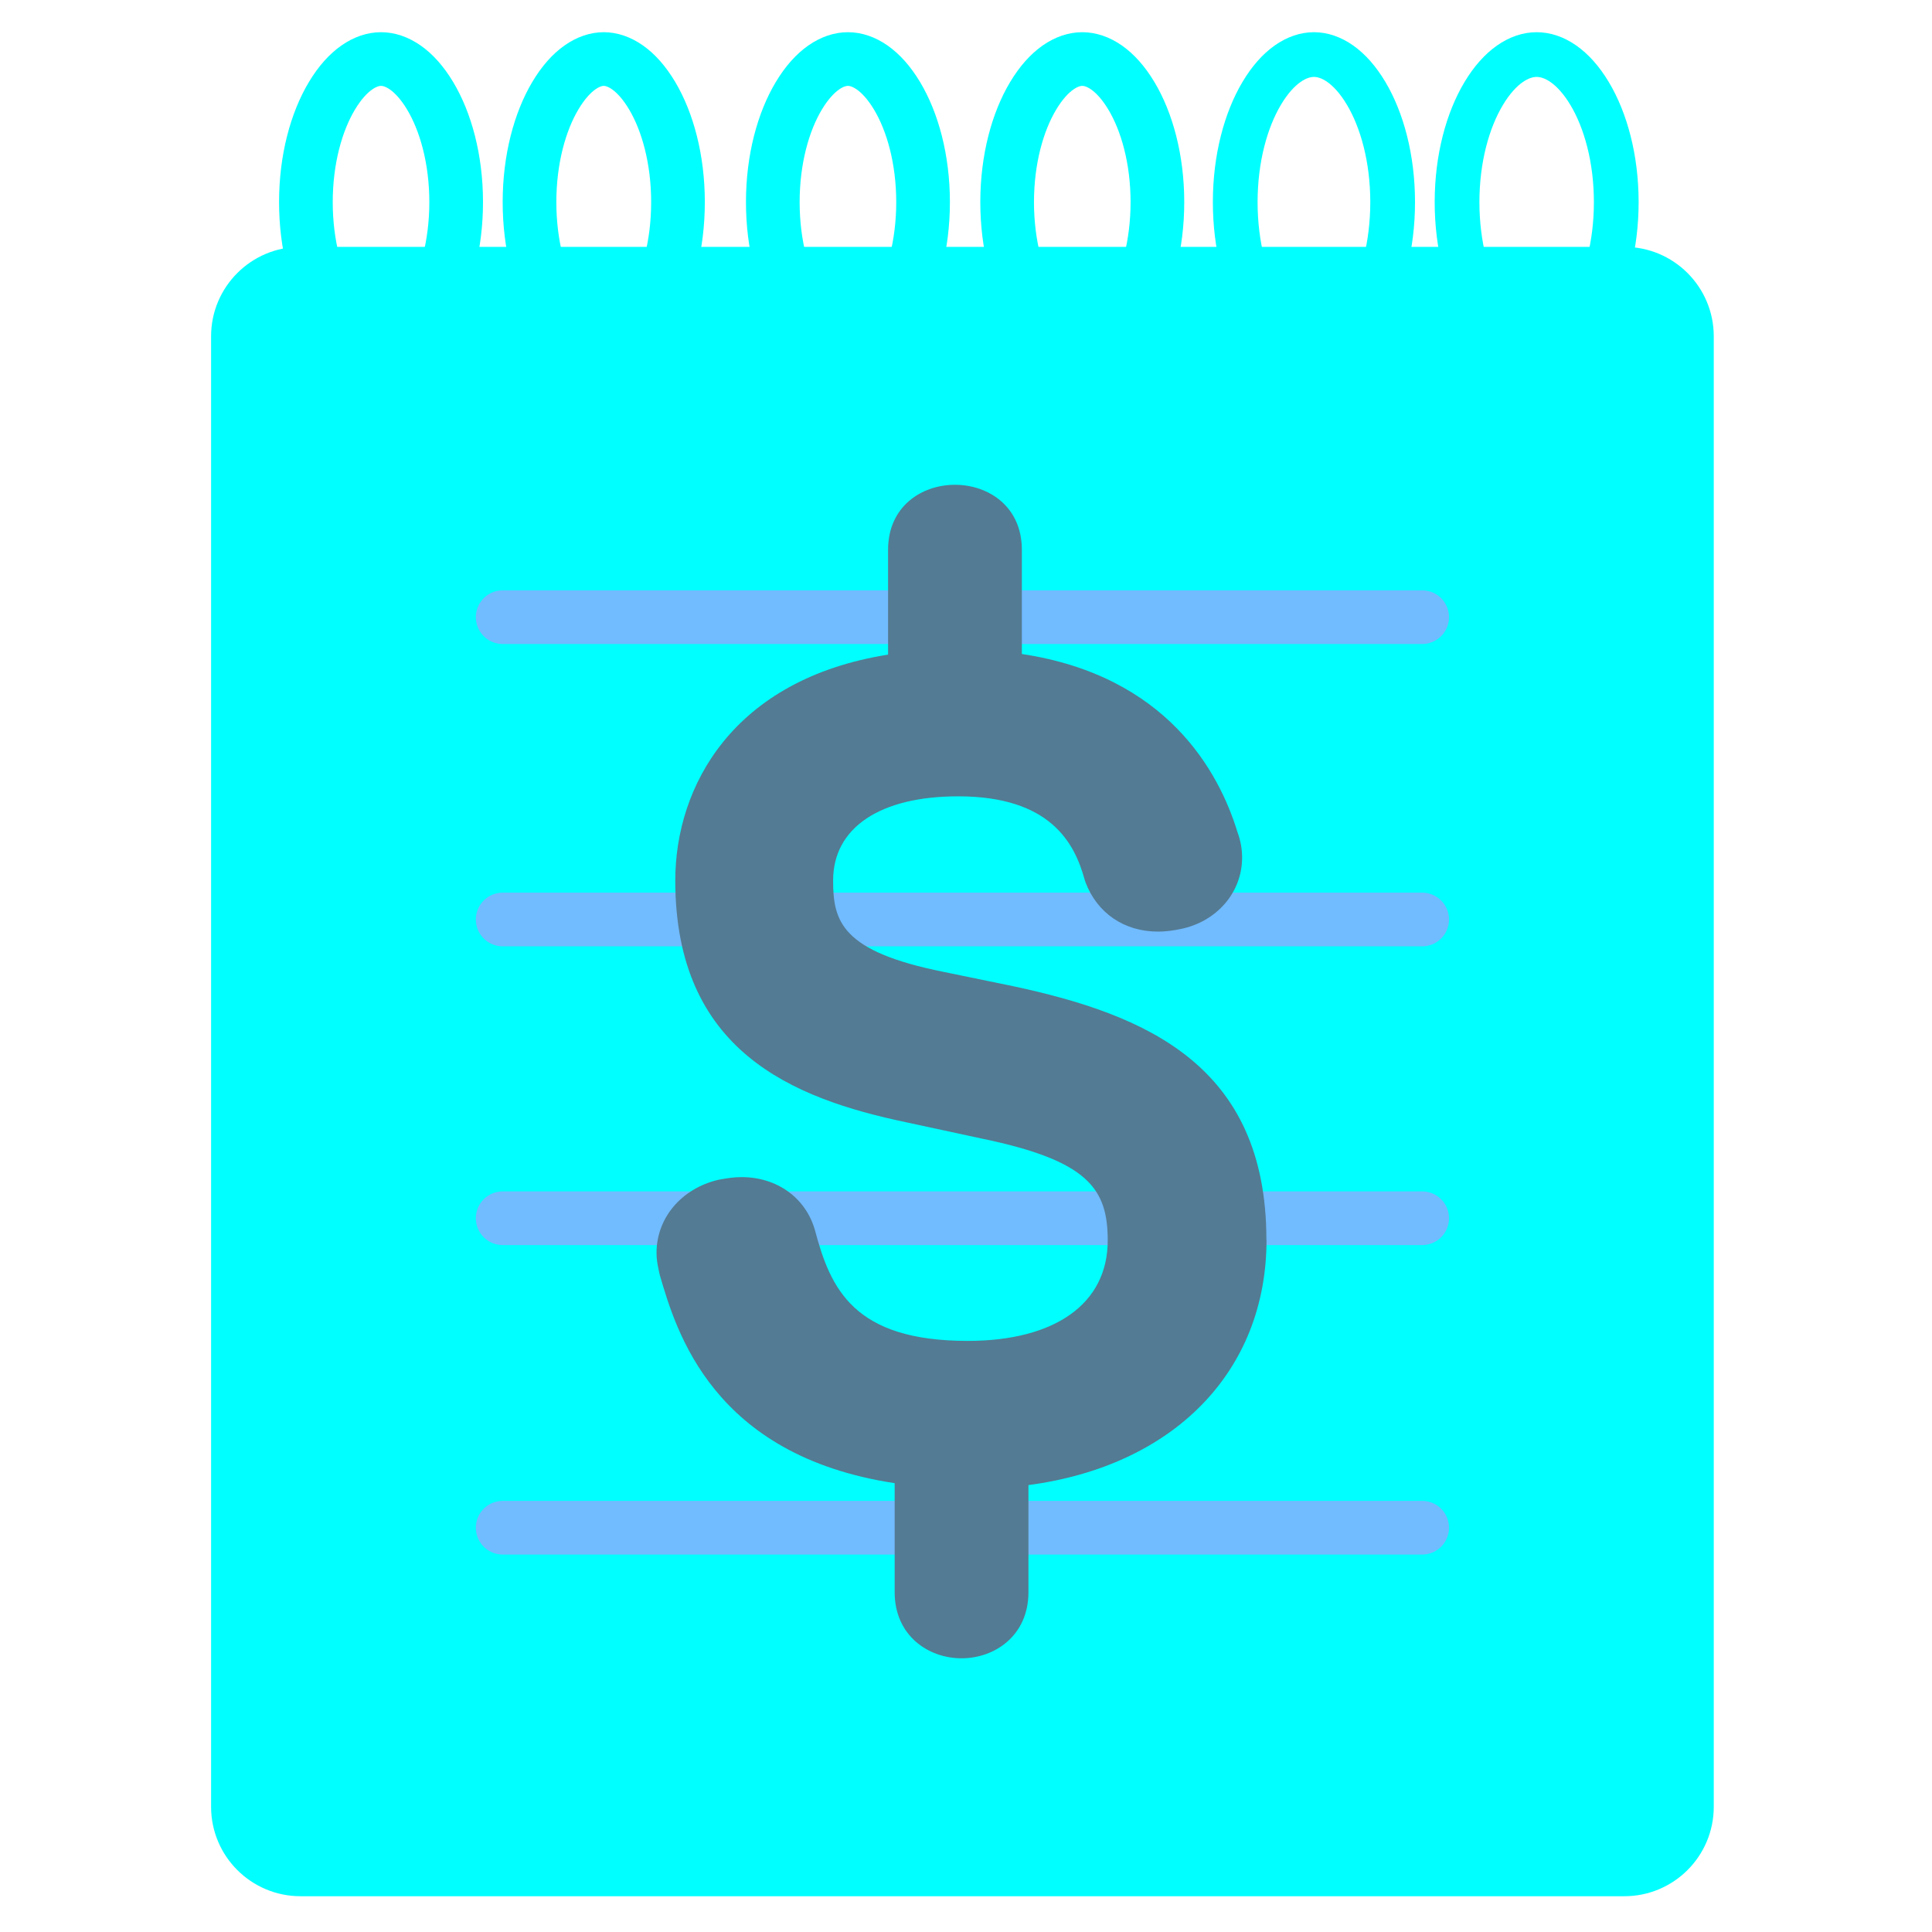
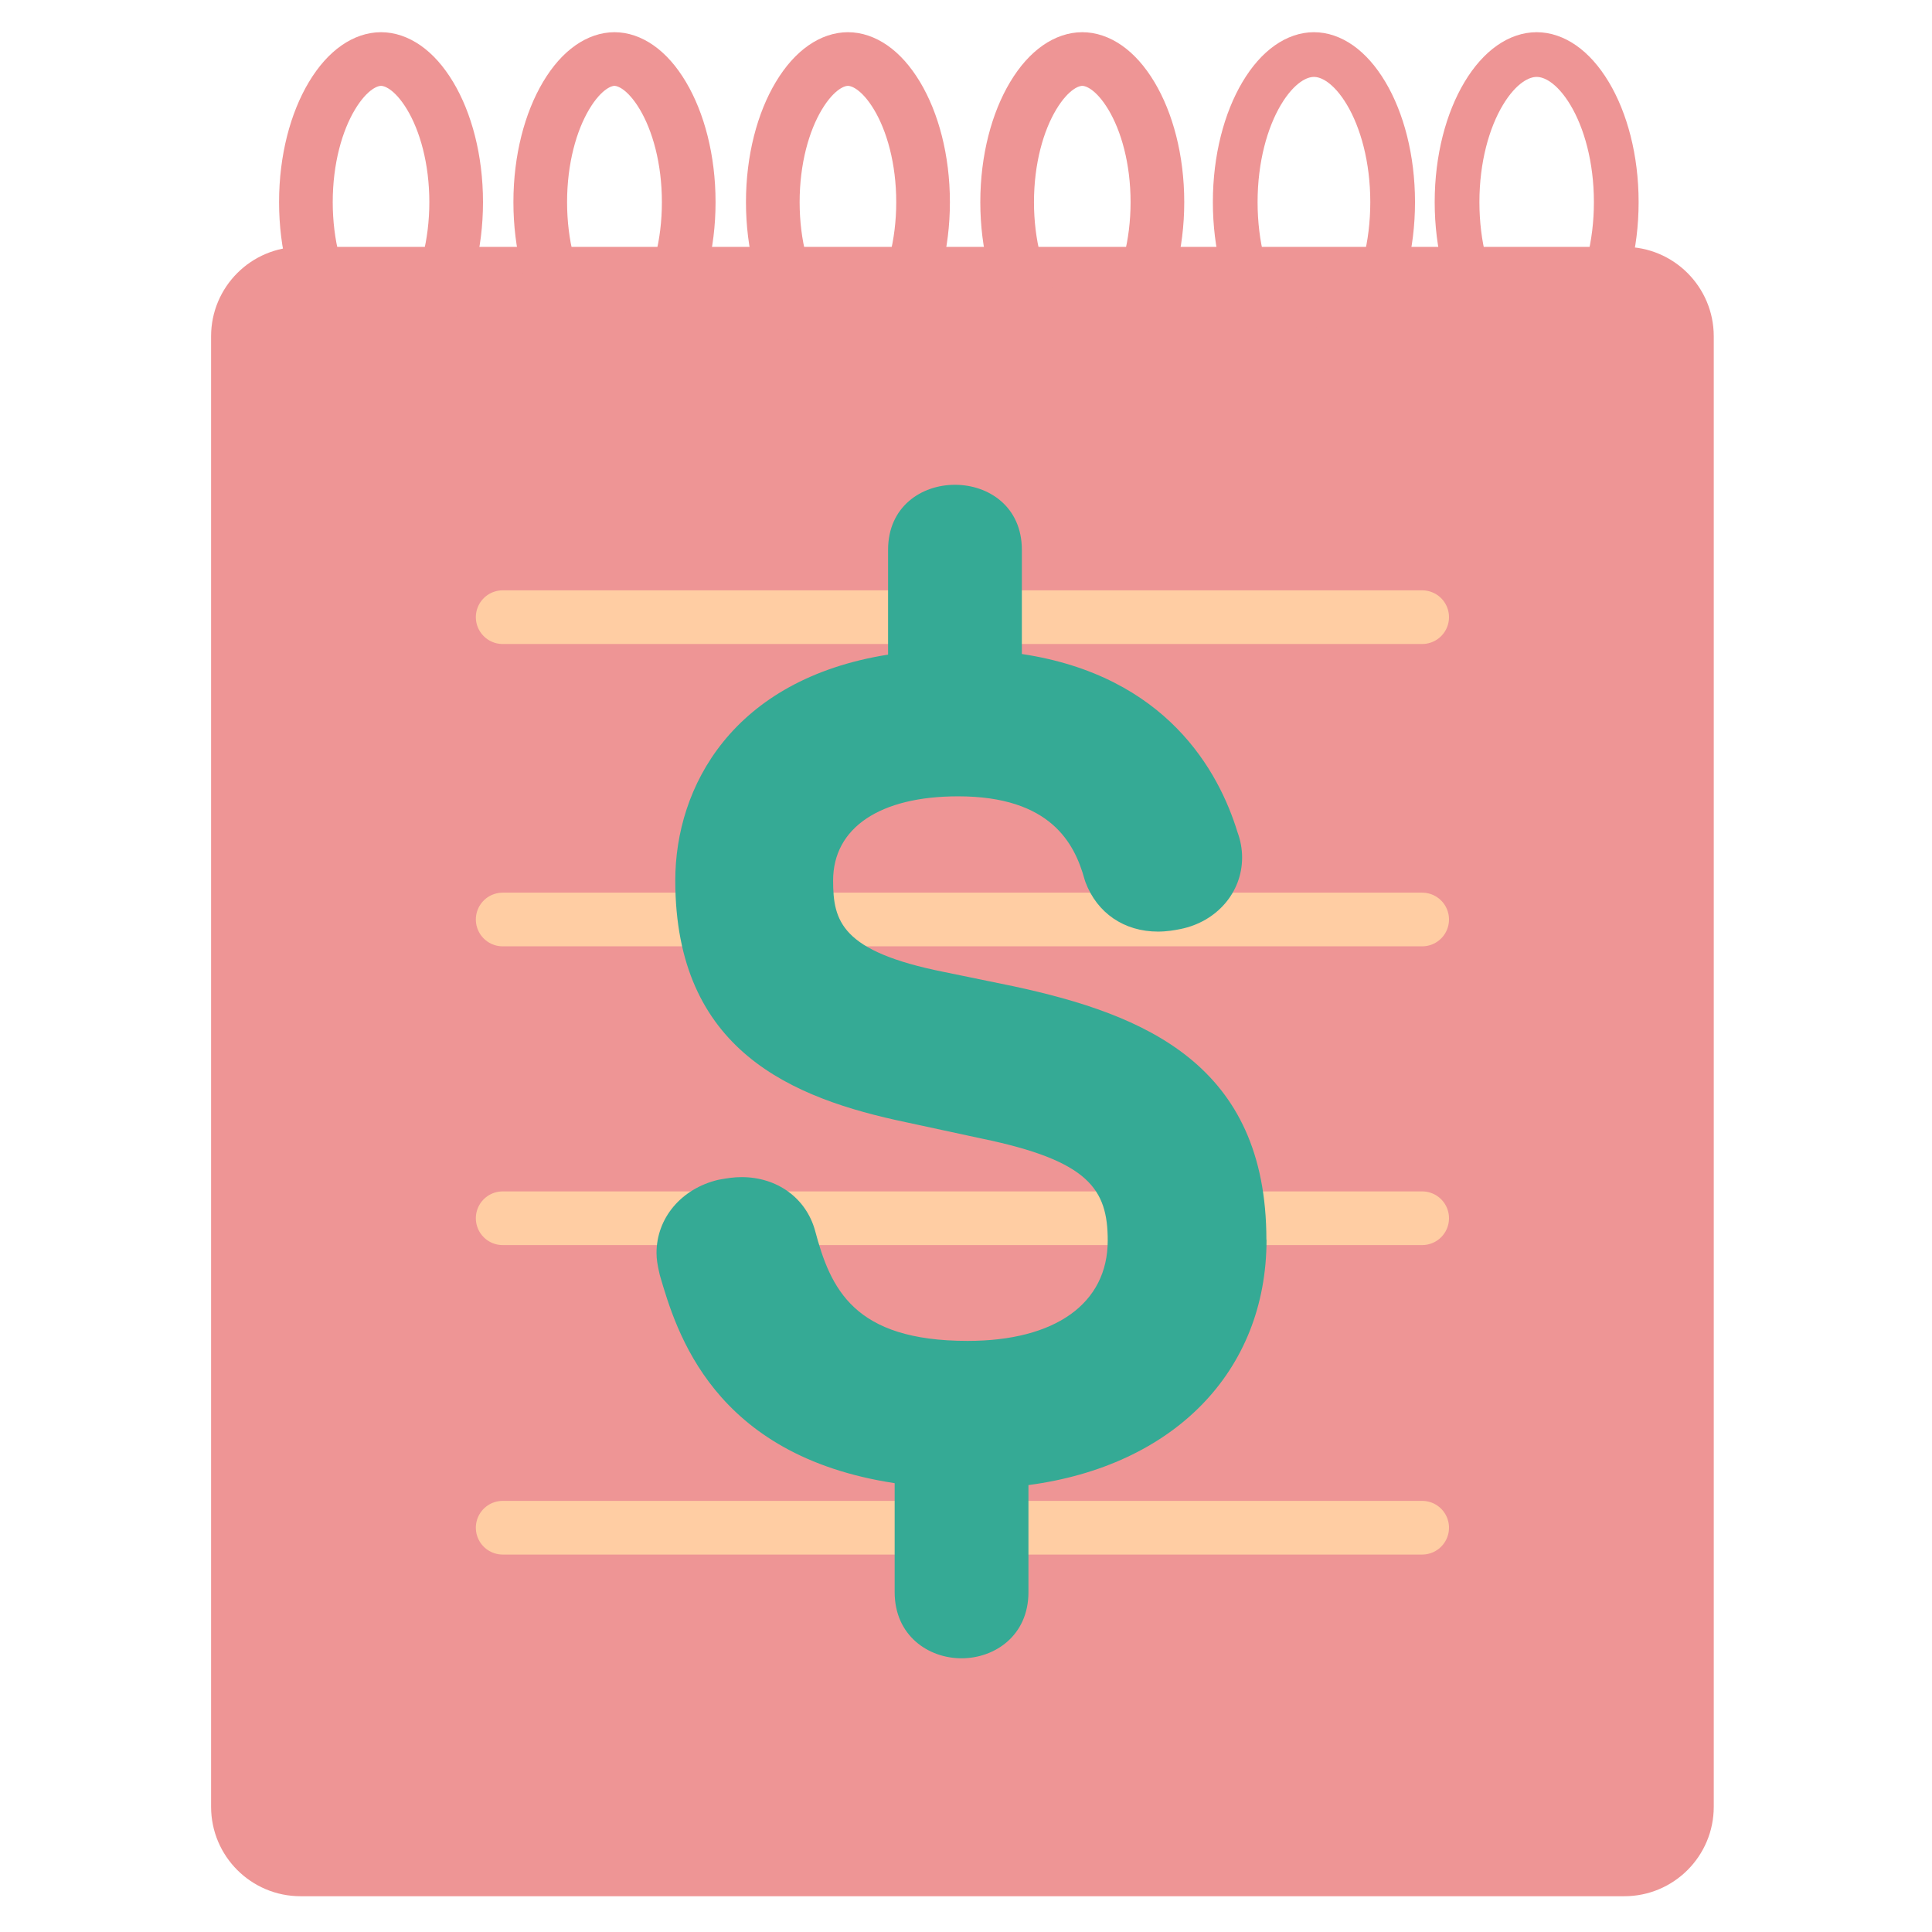
<svg xmlns="http://www.w3.org/2000/svg" width="1080" height="1080" viewBox="0 0 1080 1080" fill="none">
-   <rect x="118" y="138" width="840" height="922" rx="50" fill="#00FFFF" />
-   <path d="M516 113C516 136.982 510.137 157.968 501.443 172.458C492.57 187.246 482.401 193 474 193C465.599 193 455.43 187.246 446.557 172.458C437.863 157.968 432 136.982 432 113C432 89.018 437.863 68.032 446.557 53.542C455.43 38.754 465.599 33 474 33C482.401 33 492.57 38.754 501.443 53.542C510.137 68.032 516 89.018 516 113Z" stroke="#00FFFF" stroke-width="30" />
-   <path d="M778.5 113C778.5 137.377 772.598 158.838 763.708 173.786C754.66 188.999 743.932 195.5 734.5 195.5C725.068 195.5 714.34 188.999 705.292 173.786C696.402 158.838 690.5 137.377 690.5 113C690.5 88.623 696.402 67.162 705.292 52.214C714.34 37.001 725.068 30.5 734.5 30.5C743.932 30.5 754.66 37.001 763.708 52.214C772.598 67.162 778.5 88.623 778.5 113Z" stroke="#00FFFF" stroke-width="25" />
-   <path d="M903.5 113C903.5 137.358 897.55 158.804 888.586 173.744C879.473 188.933 868.624 195.5 859 195.5C849.376 195.5 838.527 188.933 829.414 173.744C820.45 158.804 814.5 137.358 814.5 113C814.5 88.642 820.45 67.196 829.414 52.256C838.527 37.067 849.376 30.5 859 30.5C868.624 30.5 879.473 37.067 888.586 52.256C897.55 67.196 903.5 88.642 903.5 113Z" stroke="#00FFFF" stroke-width="25" />
-   <path d="M647 113C647 136.982 641.137 157.968 632.443 172.458C623.57 187.246 613.401 193 605 193C596.599 193 586.43 187.246 577.557 172.458C568.863 157.968 563 136.982 563 113C563 89.018 568.863 68.032 577.557 53.542C586.43 38.754 596.599 33 605 33C613.401 33 623.57 38.754 632.443 53.542C641.137 68.032 647 89.018 647 113Z" stroke="#00FFFF" stroke-width="30" />
-   <path d="M379 113C379 137.005 373.182 158.009 364.559 172.508C355.747 187.325 345.697 193 337.5 193C329.303 193 319.253 187.325 310.441 172.508C301.818 158.009 296 137.005 296 113C296 88.995 301.818 67.991 310.441 53.492C319.253 38.675 329.303 33 337.5 33C345.697 33 355.747 38.675 364.559 53.492C373.182 67.991 379 88.995 379 113Z" stroke="#00FFFF" stroke-width="30" />
-   <path d="M255 113C255 136.982 249.137 157.968 240.443 172.458C231.57 187.246 221.401 193 213 193C204.599 193 194.43 187.246 185.557 172.458C176.863 157.968 171 136.982 171 113C171 89.018 176.863 68.032 185.557 53.542C194.43 38.754 204.599 33 213 33C221.401 33 231.57 38.754 240.443 53.542C249.137 68.032 255 89.018 255 113Z" stroke="#00FFFF" stroke-width="30" />
-   <path d="M281 345H795" stroke="#71BBFF" stroke-width="30" stroke-linecap="round" />
-   <path d="M281 514H795" stroke="#71BBFF" stroke-width="30" stroke-linecap="round" />
-   <path d="M281 681H795" stroke="#71BBFF" stroke-width="30" stroke-linecap="round" />
-   <path d="M281 854H795" stroke="#71BBFF" stroke-width="30" stroke-linecap="round" />
-   <path d="M707.919 692.979C707.919 595.173 640.046 567.129 566.622 551.343L527.705 543.338C470.157 531.848 465.716 514.894 465.716 492.2C465.716 462.752 491.846 445.152 535.618 445.152C587.454 445.152 600.735 471.597 606.246 491.462L606.771 493.112C613.291 510.435 628.44 520.767 647.343 520.767C652.238 520.767 656.639 520.009 659.929 519.332C680.215 515.232 694.345 498.832 694.345 479.408C694.345 474.59 693.487 469.814 691.761 465.171C681.366 431.222 652.157 377.788 571.225 365.591V307.37C571.225 258.877 496.438 258.877 496.438 307.37V365.939C409.5 379.756 377.486 439.822 377.486 492.18C377.486 587.444 442.806 614.002 506.611 627.368L548.708 636.45C608.658 648.832 619.225 664.71 619.225 693.471C619.225 728.619 589.967 749.57 540.916 749.57C477.242 749.57 464.263 720.45 455.583 687.762C450.506 669.671 434.409 658.016 414.557 658.016C410.227 658.016 406.755 658.601 402.566 659.328L401.305 659.574C380.776 664.525 367 680.946 367 700.411C367 704.111 367.646 707.258 368.171 709.8L368.817 712.711C378.051 744.415 398.439 813.654 500.122 829.101V890.038C500.122 914.3 518.914 927 537.505 927C556.096 927 574.908 914.3 574.908 890.038V830.167C655.649 819.487 708 767.098 708 692.99" fill="#537B93" />
+   <rect x="118" y="138" width="840" height="922" rx="50" fill="#EE9595" />
+   <path d="M516 113C516 136.982 510.137 157.968 501.443 172.458C492.57 187.246 482.401 193 474 193C465.599 193 455.43 187.246 446.557 172.458C437.863 157.968 432 136.982 432 113C432 89.018 437.863 68.032 446.557 53.542C455.43 38.754 465.599 33 474 33C482.401 33 492.57 38.754 501.443 53.542C510.137 68.032 516 89.018 516 113Z" stroke="#EE9595" stroke-width="30" />
+   <path d="M778.5 113C778.5 137.377 772.598 158.838 763.708 173.786C754.66 188.999 743.932 195.5 734.5 195.5C725.068 195.5 714.34 188.999 705.292 173.786C696.402 158.838 690.5 137.377 690.5 113C690.5 88.623 696.402 67.162 705.292 52.214C714.34 37.001 725.068 30.5 734.5 30.5C743.932 30.5 754.66 37.001 763.708 52.214C772.598 67.162 778.5 88.623 778.5 113Z" stroke="#EE9595" stroke-width="25" />
+   <path d="M903.5 113C903.5 137.358 897.55 158.804 888.586 173.744C879.473 188.933 868.624 195.5 859 195.5C849.376 195.5 838.527 188.933 829.414 173.744C820.45 158.804 814.5 137.358 814.5 113C814.5 88.642 820.45 67.196 829.414 52.256C838.527 37.067 849.376 30.5 859 30.5C868.624 30.5 879.473 37.067 888.586 52.256C897.55 67.196 903.5 88.642 903.5 113Z" stroke="#EE9595" stroke-width="25" />
+   <path d="M647 113C647 136.982 641.137 157.968 632.443 172.458C623.57 187.246 613.401 193 605 193C596.599 193 586.43 187.246 577.557 172.458C568.863 157.968 563 136.982 563 113C563 89.018 568.863 68.032 577.557 53.542C586.43 38.754 596.599 33 605 33C613.401 33 623.57 38.754 632.443 53.542C641.137 68.032 647 89.018 647 113Z" stroke="#EE9595" stroke-width="30" />
+   <path d="M385 113C385 137.005 379.182 158.009 370.559 172.508C361.747 187.325 351.697 193 343.5 193C335.303 193 325.253 187.325 316.441 172.508C307.818 158.009 302 137.005 302 113C302 88.995 307.818 67.991 316.441 53.492C325.253 38.675 335.303 33 343.5 33C351.697 33 361.747 38.675 370.559 53.492C379.182 67.991 385 88.995 385 113Z" stroke="#EE9595" stroke-width="30" />
+   <path d="M255 113C255 136.982 249.137 157.968 240.443 172.458C231.57 187.246 221.401 193 213 193C204.599 193 194.43 187.246 185.557 172.458C176.863 157.968 171 136.982 171 113C171 89.018 176.863 68.032 185.557 53.542C194.43 38.754 204.599 33 213 33C221.401 33 231.57 38.754 240.443 53.542C249.137 68.032 255 89.018 255 113Z" stroke="#EE9595" stroke-width="30" />
+   <path d="M281 345H795" stroke="#FFCDA3" stroke-width="30" stroke-linecap="round" />
+   <path d="M281 514H795" stroke="#FFCDA3" stroke-width="30" stroke-linecap="round" />
+   <path d="M281 681H795" stroke="#FFCDA3" stroke-width="30" stroke-linecap="round" />
+   <path d="M281 854H795" stroke="#FFCDA3" stroke-width="30" stroke-linecap="round" />
+   <path d="M707.919 692.979C707.919 595.173 640.046 567.129 566.622 551.343L527.705 543.338C470.157 531.848 465.716 514.894 465.716 492.2C465.716 462.752 491.846 445.152 535.618 445.152C587.454 445.152 600.735 471.597 606.246 491.462L606.771 493.112C613.291 510.435 628.44 520.767 647.343 520.767C652.238 520.767 656.639 520.009 659.929 519.332C680.215 515.232 694.345 498.832 694.345 479.408C694.345 474.59 693.487 469.814 691.761 465.171C681.366 431.222 652.157 377.788 571.225 365.591V307.37C571.225 258.877 496.438 258.877 496.438 307.37V365.939C409.5 379.756 377.486 439.822 377.486 492.18C377.486 587.444 442.806 614.002 506.611 627.368L548.708 636.45C608.658 648.832 619.225 664.71 619.225 693.471C619.225 728.619 589.967 749.57 540.916 749.57C477.242 749.57 464.263 720.45 455.583 687.762C450.506 669.671 434.409 658.016 414.557 658.016C410.227 658.016 406.755 658.601 402.566 659.328L401.305 659.574C380.776 664.525 367 680.946 367 700.411C367 704.111 367.646 707.258 368.171 709.8L368.817 712.711C378.051 744.415 398.439 813.654 500.122 829.101V890.038C500.122 914.3 518.914 927 537.505 927C556.096 927 574.908 914.3 574.908 890.038V830.167C655.649 819.487 708 767.098 708 692.99" fill="#35AA95" />
</svg>
